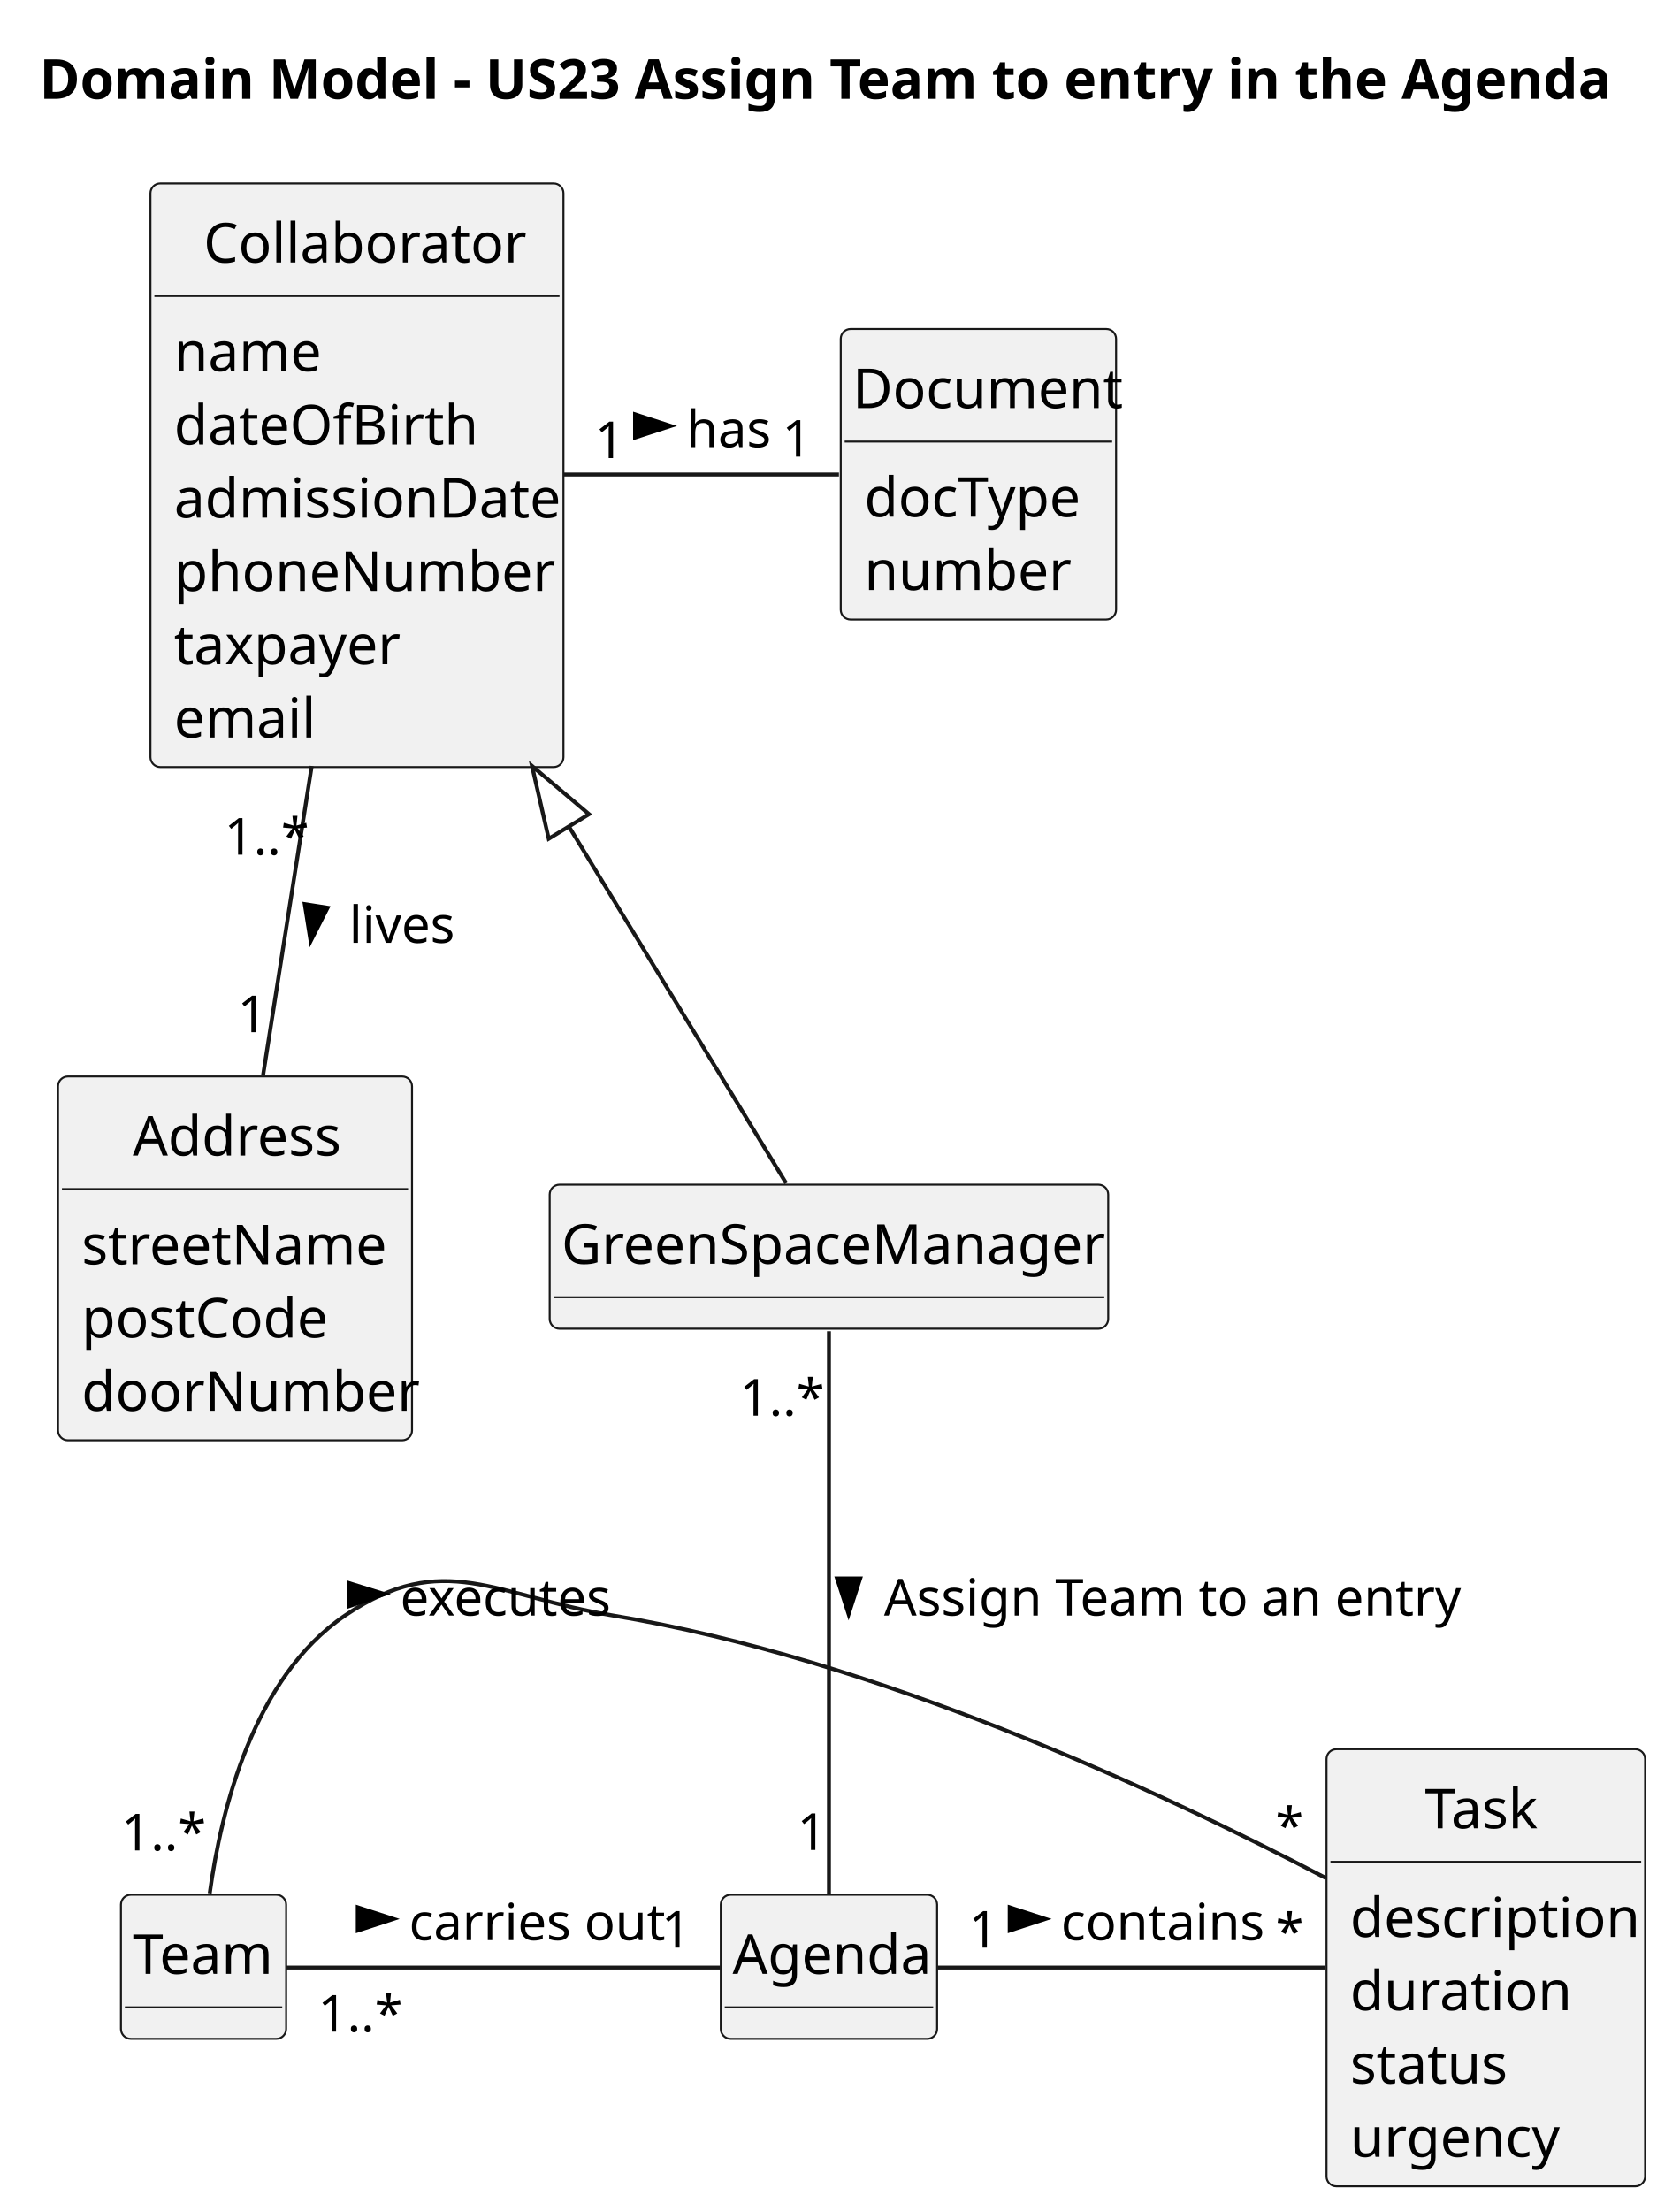
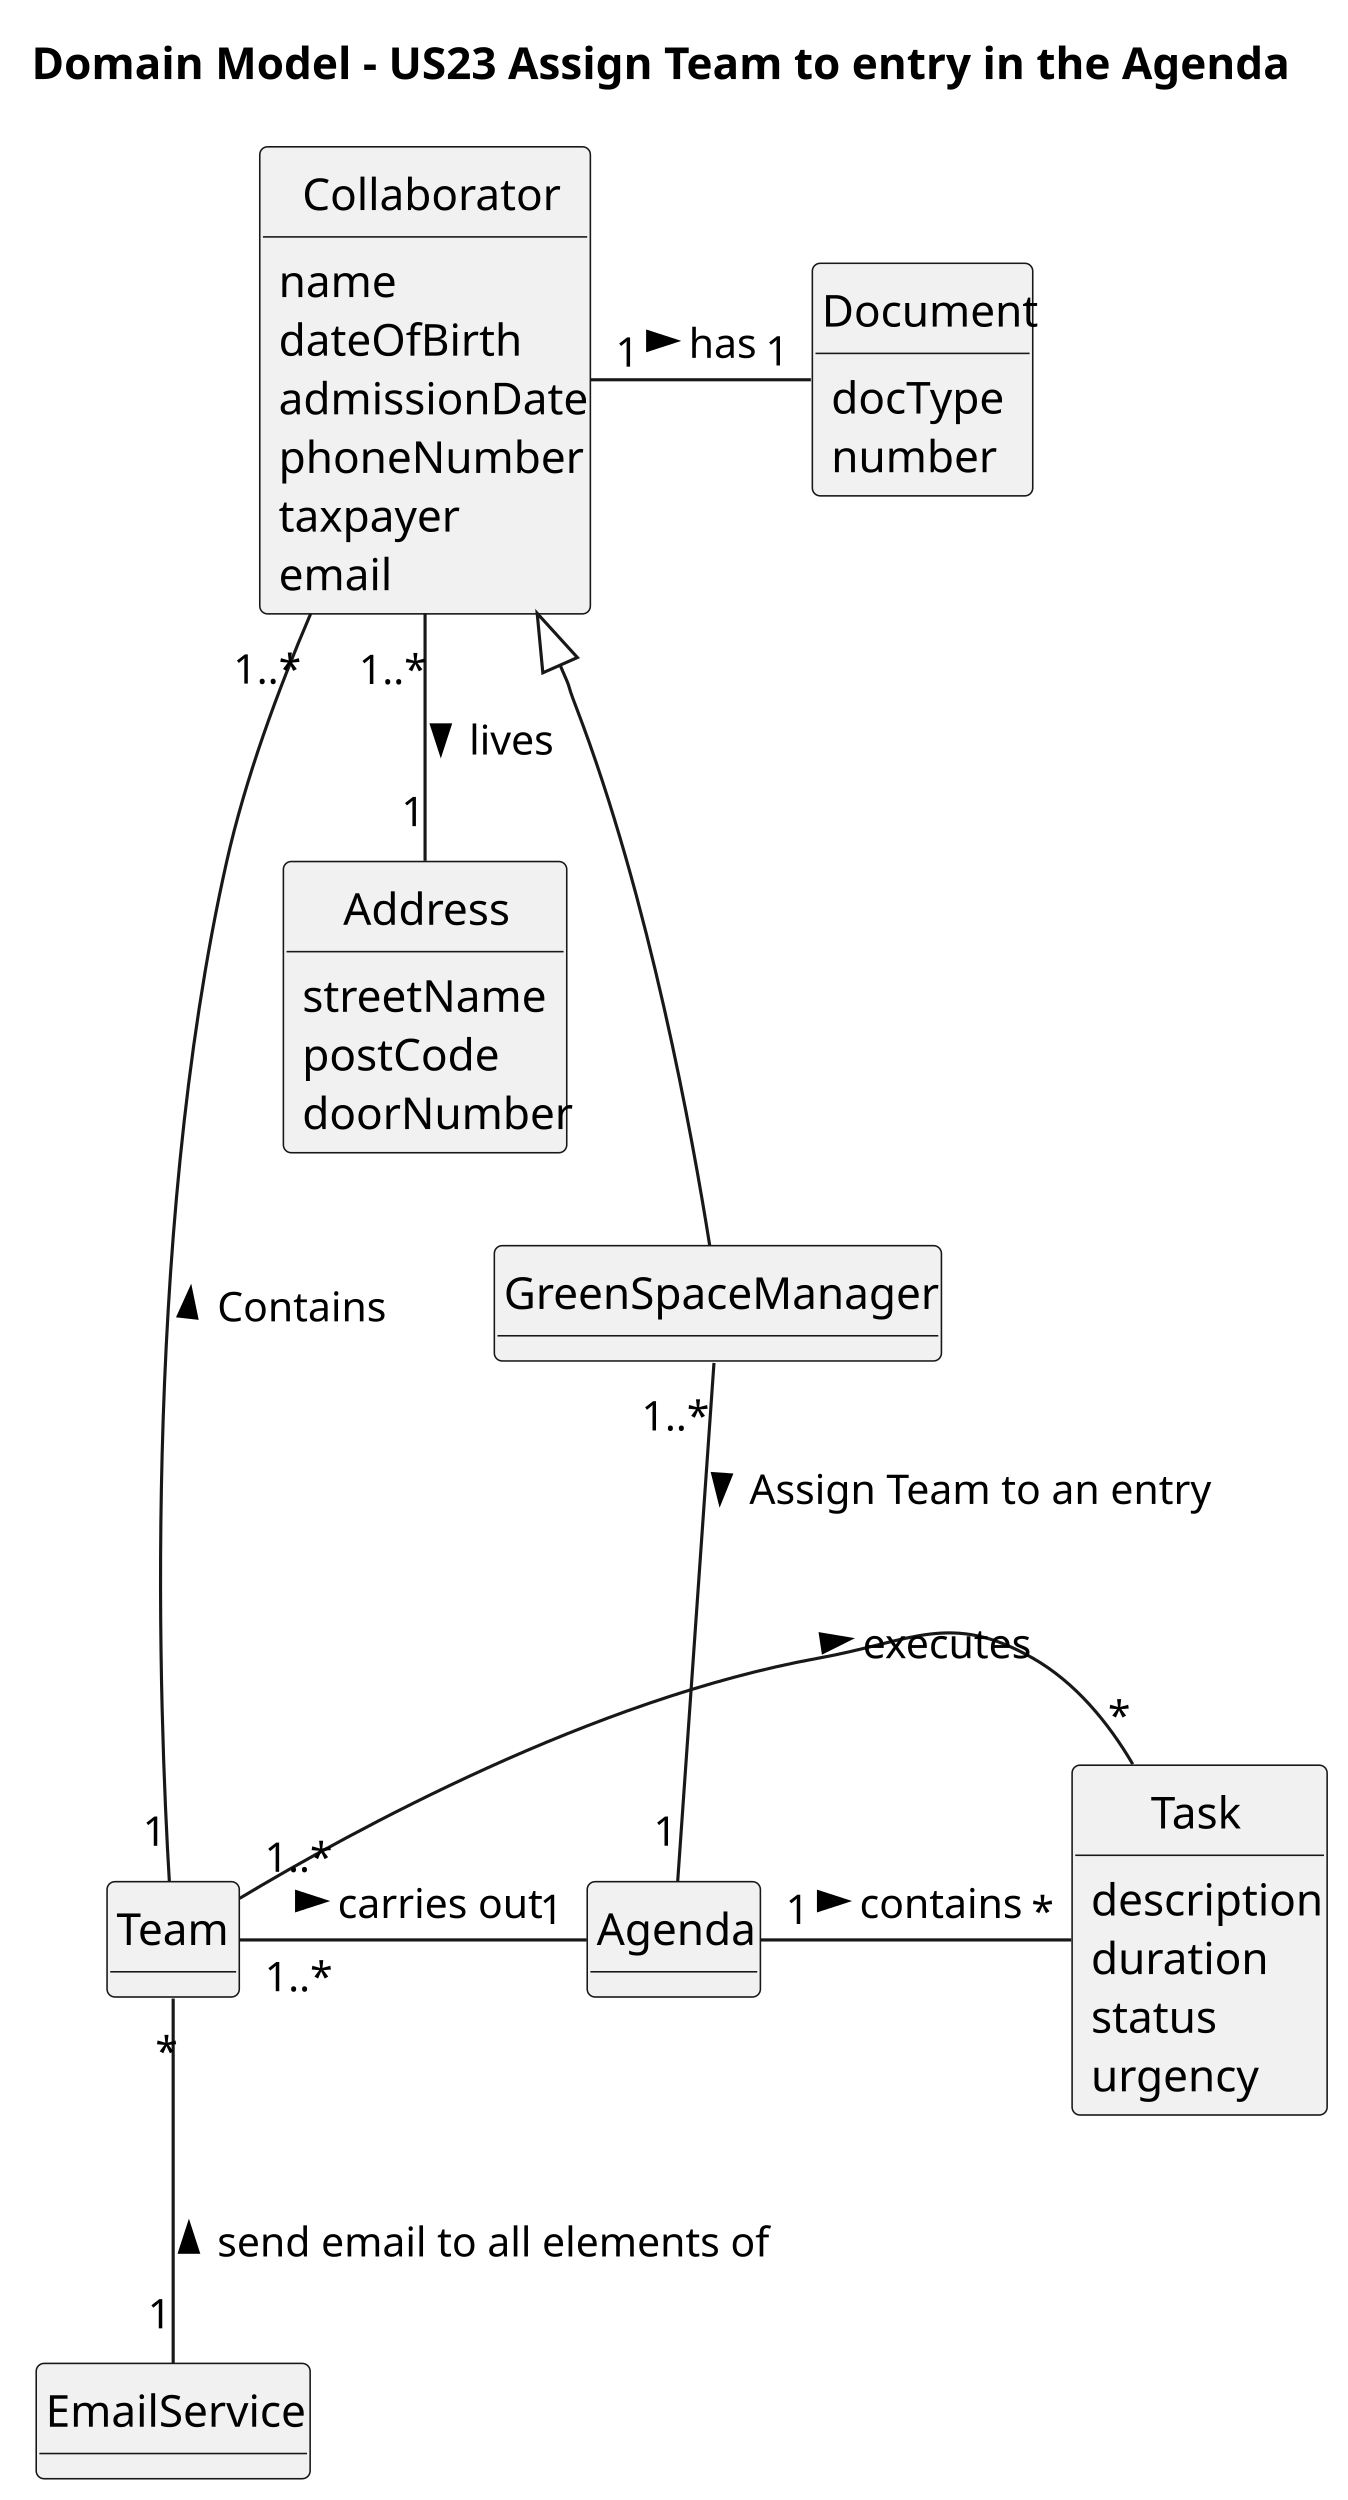
- <svg xmlns="http://www.w3.org/2000/svg" contentStyleType="text/css" height="562px" preserveAspectRatio="none" style="width:427px;height:562px;background:#FFFFFF;" version="1.1" viewBox="0 0 427 562" width="427px" zoomAndPan="magnify">
+ <svg xmlns="http://www.w3.org/2000/svg" contentStyleType="text/css" height="794px" preserveAspectRatio="none" style="width:428px;height:794px;background:#FFFFFF;" version="1.1" viewBox="0 0 428 794" width="428px" zoomAndPan="magnify">
  <defs />
  <g>
    <text fill="#000000" font-family="sans-serif" font-size="14" font-weight="bold" lengthAdjust="spacing" textLength="399" x="10" y="25.107">Domain Model - US23 Assign Team to entry in the Agenda</text>
    <g id="elem_Collaborator">
-       <rect codeLine="11" fill="#F1F1F1" height="148.348" id="Collaborator" rx="2.5" ry="2.5" style="stroke:#181818;stroke-width:0.5;" width="105" x="38.25" y="46.621" />
-       <text fill="#000000" font-family="sans-serif" font-size="14" lengthAdjust="spacing" textLength="78" x="51.75" y="66.728">Collaborator</text>
-       <line style="stroke:#181818;stroke-width:0.5;" x1="39.25" x2="142.25" y1="75.242" y2="75.242" />
-       <text fill="#000000" font-family="sans-serif" font-size="14" lengthAdjust="spacing" textLength="35" x="44.25" y="94.35">name</text>
-       <text fill="#000000" font-family="sans-serif" font-size="14" lengthAdjust="spacing" textLength="72" x="44.25" y="112.971">dateOfBirth</text>
-       <text fill="#000000" font-family="sans-serif" font-size="14" lengthAdjust="spacing" textLength="93" x="44.25" y="131.592">admissionDate</text>
-       <text fill="#000000" font-family="sans-serif" font-size="14" lengthAdjust="spacing" textLength="89" x="44.25" y="150.213">phoneNumber</text>
-       <text fill="#000000" font-family="sans-serif" font-size="14" lengthAdjust="spacing" textLength="54" x="44.25" y="168.834">taxpayer</text>
-       <text fill="#000000" font-family="sans-serif" font-size="14" lengthAdjust="spacing" textLength="33" x="44.25" y="187.455">email</text>
+       <rect codeLine="11" fill="#F1F1F1" height="148.348" id="Collaborator" rx="2.5" ry="2.5" style="stroke:#181818;stroke-width:0.5;" width="105" x="82.5" y="46.621" />
+       <text fill="#000000" font-family="sans-serif" font-size="14" lengthAdjust="spacing" textLength="78" x="96" y="66.728">Collaborator</text>
+       <line style="stroke:#181818;stroke-width:0.5;" x1="83.5" x2="186.5" y1="75.242" y2="75.242" />
+       <text fill="#000000" font-family="sans-serif" font-size="14" lengthAdjust="spacing" textLength="35" x="88.5" y="94.35">name</text>
+       <text fill="#000000" font-family="sans-serif" font-size="14" lengthAdjust="spacing" textLength="72" x="88.5" y="112.971">dateOfBirth</text>
+       <text fill="#000000" font-family="sans-serif" font-size="14" lengthAdjust="spacing" textLength="93" x="88.5" y="131.592">admissionDate</text>
+       <text fill="#000000" font-family="sans-serif" font-size="14" lengthAdjust="spacing" textLength="89" x="88.5" y="150.213">phoneNumber</text>
+       <text fill="#000000" font-family="sans-serif" font-size="14" lengthAdjust="spacing" textLength="54" x="88.5" y="168.834">taxpayer</text>
+       <text fill="#000000" font-family="sans-serif" font-size="14" lengthAdjust="spacing" textLength="33" x="88.5" y="187.455">email</text>
    </g>
    <g id="elem_Document">
-       <rect codeLine="20" fill="#F1F1F1" height="73.863" id="Document" rx="2.5" ry="2.5" style="stroke:#181818;stroke-width:0.5;" width="70" x="213.75" y="83.621" />
-       <text fill="#000000" font-family="sans-serif" font-size="14" lengthAdjust="spacing" textLength="64" x="216.75" y="103.728">Document</text>
-       <line style="stroke:#181818;stroke-width:0.5;" x1="214.75" x2="282.75" y1="112.242" y2="112.242" />
-       <text fill="#000000" font-family="sans-serif" font-size="14" lengthAdjust="spacing" textLength="55" x="219.75" y="131.35">docType</text>
-       <text fill="#000000" font-family="sans-serif" font-size="14" lengthAdjust="spacing" textLength="48" x="219.75" y="149.971">number</text>
+       <rect codeLine="20" fill="#F1F1F1" height="73.863" id="Document" rx="2.5" ry="2.5" style="stroke:#181818;stroke-width:0.5;" width="70" x="258" y="83.621" />
+       <text fill="#000000" font-family="sans-serif" font-size="14" lengthAdjust="spacing" textLength="64" x="261" y="103.728">Document</text>
+       <line style="stroke:#181818;stroke-width:0.5;" x1="259" x2="327" y1="112.242" y2="112.242" />
+       <text fill="#000000" font-family="sans-serif" font-size="14" lengthAdjust="spacing" textLength="55" x="264" y="131.35">docType</text>
+       <text fill="#000000" font-family="sans-serif" font-size="14" lengthAdjust="spacing" textLength="48" x="264" y="149.971">number</text>
    </g>
    <g id="elem_Address">
-       <rect codeLine="25" fill="#F1F1F1" height="92.484" id="Address" rx="2.5" ry="2.5" style="stroke:#181818;stroke-width:0.5;" width="90" x="14.75" y="273.621" />
-       <text fill="#000000" font-family="sans-serif" font-size="14" lengthAdjust="spacing" textLength="52" x="33.75" y="293.728">Address</text>
-       <line style="stroke:#181818;stroke-width:0.5;" x1="15.75" x2="103.75" y1="302.242" y2="302.242" />
-       <text fill="#000000" font-family="sans-serif" font-size="14" lengthAdjust="spacing" textLength="72" x="20.75" y="321.35">streetName</text>
-       <text fill="#000000" font-family="sans-serif" font-size="14" lengthAdjust="spacing" textLength="61" x="20.75" y="339.971">postCode</text>
-       <text fill="#000000" font-family="sans-serif" font-size="14" lengthAdjust="spacing" textLength="78" x="20.75" y="358.592">doorNumber</text>
+       <rect codeLine="25" fill="#F1F1F1" height="92.484" id="Address" rx="2.5" ry="2.5" style="stroke:#181818;stroke-width:0.5;" width="90" x="90" y="273.621" />
+       <text fill="#000000" font-family="sans-serif" font-size="14" lengthAdjust="spacing" textLength="52" x="109" y="293.728">Address</text>
+       <line style="stroke:#181818;stroke-width:0.5;" x1="91" x2="179" y1="302.242" y2="302.242" />
+       <text fill="#000000" font-family="sans-serif" font-size="14" lengthAdjust="spacing" textLength="72" x="96" y="321.35">streetName</text>
+       <text fill="#000000" font-family="sans-serif" font-size="14" lengthAdjust="spacing" textLength="61" x="96" y="339.971">postCode</text>
+       <text fill="#000000" font-family="sans-serif" font-size="14" lengthAdjust="spacing" textLength="78" x="96" y="358.592">doorNumber</text>
    </g>
    <g id="elem_GreenSpaceManager">
-       <rect codeLine="32" fill="#F1F1F1" height="36.621" id="GreenSpaceManager" rx="2.5" ry="2.5" style="stroke:#181818;stroke-width:0.5;" width="142" x="139.75" y="301.121" />
-       <text fill="#000000" font-family="sans-serif" font-size="14" lengthAdjust="spacing" textLength="136" x="142.75" y="321.228">GreenSpaceManager</text>
-       <line style="stroke:#181818;stroke-width:0.5;" x1="140.75" x2="280.75" y1="329.742" y2="329.742" />
+       <rect codeLine="32" fill="#F1F1F1" height="36.621" id="GreenSpaceManager" rx="2.5" ry="2.5" style="stroke:#181818;stroke-width:0.5;" width="142" x="157" y="395.621" />
+       <text fill="#000000" font-family="sans-serif" font-size="14" lengthAdjust="spacing" textLength="136" x="160" y="415.728">GreenSpaceManager</text>
+       <line style="stroke:#181818;stroke-width:0.5;" x1="158" x2="298" y1="424.242" y2="424.242" />
    </g>
    <g id="elem_Team">
-       <rect codeLine="35" fill="#F1F1F1" height="36.621" id="Team" rx="2.5" ry="2.5" style="stroke:#181818;stroke-width:0.5;" width="42" x="30.75" y="481.621" />
-       <text fill="#000000" font-family="sans-serif" font-size="14" lengthAdjust="spacing" textLength="36" x="33.75" y="501.728">Team</text>
-       <line style="stroke:#181818;stroke-width:0.5;" x1="31.75" x2="71.75" y1="510.242" y2="510.242" />
+       <rect codeLine="35" fill="#F1F1F1" height="36.621" id="Team" rx="2.5" ry="2.5" style="stroke:#181818;stroke-width:0.5;" width="42" x="34" y="597.621" />
+       <text fill="#000000" font-family="sans-serif" font-size="14" lengthAdjust="spacing" textLength="36" x="37" y="617.729">Team</text>
+       <line style="stroke:#181818;stroke-width:0.5;" x1="35" x2="75" y1="626.242" y2="626.242" />
    </g>
    <g id="elem_Agenda">
-       <rect codeLine="38" fill="#F1F1F1" height="36.621" id="Agenda" rx="2.5" ry="2.5" style="stroke:#181818;stroke-width:0.5;" width="55" x="183.25" y="481.621" />
-       <text fill="#000000" font-family="sans-serif" font-size="14" lengthAdjust="spacing" textLength="49" x="186.25" y="501.728">Agenda</text>
-       <line style="stroke:#181818;stroke-width:0.5;" x1="184.25" x2="237.25" y1="510.242" y2="510.242" />
+       <rect codeLine="38" fill="#F1F1F1" height="36.621" id="Agenda" rx="2.5" ry="2.5" style="stroke:#181818;stroke-width:0.5;" width="55" x="186.5" y="597.621" />
+       <text fill="#000000" font-family="sans-serif" font-size="14" lengthAdjust="spacing" textLength="49" x="189.5" y="617.729">Agenda</text>
+       <line style="stroke:#181818;stroke-width:0.5;" x1="187.5" x2="240.5" y1="626.242" y2="626.242" />
    </g>
    <g id="elem_Task">
-       <rect codeLine="41" fill="#F1F1F1" height="111.106" id="Task" rx="2.5" ry="2.5" style="stroke:#181818;stroke-width:0.5;" width="81" x="337.25" y="444.621" />
-       <text fill="#000000" font-family="sans-serif" font-size="14" lengthAdjust="spacing" textLength="31" x="362.25" y="464.728">Task</text>
-       <line style="stroke:#181818;stroke-width:0.5;" x1="338.25" x2="417.25" y1="473.242" y2="473.242" />
-       <text fill="#000000" font-family="sans-serif" font-size="14" lengthAdjust="spacing" textLength="69" x="343.25" y="492.35">description</text>
-       <text fill="#000000" font-family="sans-serif" font-size="14" lengthAdjust="spacing" textLength="52" x="343.25" y="510.971">duration</text>
-       <text fill="#000000" font-family="sans-serif" font-size="14" lengthAdjust="spacing" textLength="38" x="343.25" y="529.592">status</text>
-       <text fill="#000000" font-family="sans-serif" font-size="14" lengthAdjust="spacing" textLength="51" x="343.25" y="548.213">urgency</text>
+       <rect codeLine="41" fill="#F1F1F1" height="111.106" id="Task" rx="2.5" ry="2.5" style="stroke:#181818;stroke-width:0.5;" width="81" x="340.5" y="560.621" />
+       <text fill="#000000" font-family="sans-serif" font-size="14" lengthAdjust="spacing" textLength="31" x="365.5" y="580.729">Task</text>
+       <line style="stroke:#181818;stroke-width:0.5;" x1="341.5" x2="420.5" y1="589.242" y2="589.242" />
+       <text fill="#000000" font-family="sans-serif" font-size="14" lengthAdjust="spacing" textLength="69" x="346.5" y="608.35">description</text>
+       <text fill="#000000" font-family="sans-serif" font-size="14" lengthAdjust="spacing" textLength="52" x="346.5" y="626.971">duration</text>
+       <text fill="#000000" font-family="sans-serif" font-size="14" lengthAdjust="spacing" textLength="38" x="346.5" y="645.592">status</text>
+       <text fill="#000000" font-family="sans-serif" font-size="14" lengthAdjust="spacing" textLength="51" x="346.5" y="664.213">urgency</text>
+     </g>
+     <g id="elem_EmailService">
+       <rect codeLine="48" fill="#F1F1F1" height="36.621" id="EmailService" rx="2.5" ry="2.5" style="stroke:#181818;stroke-width:0.5;" width="87" x="11.5" y="750.621" />
+       <text fill="#000000" font-family="sans-serif" font-size="14" lengthAdjust="spacing" textLength="81" x="14.5" y="770.729">EmailService</text>
+       <line style="stroke:#181818;stroke-width:0.5;" x1="12.5" x2="97.5" y1="779.242" y2="779.242" />
    </g>
    <g id="link_Collaborator_Document">
-       <path codeLine="48" d="M143.36,120.621 C166.34,120.621 192.69,120.621 213.29,120.621 " fill="none" id="Collaborator-Document" style="stroke:#181818;stroke-width:1.0;" />
-       <polygon fill="#000000" points="170.5,108.267,161.455,105.328,161.455,111.206,170.5,108.267" style="stroke:#000000;stroke-width:1.0;" />
-       <text fill="#000000" font-family="sans-serif" font-size="13" lengthAdjust="spacing" textLength="21" x="174.5" y="113.649">has</text>
-       <text fill="#000000" font-family="sans-serif" font-size="13" lengthAdjust="spacing" textLength="7" x="151.25" y="116.45">1</text>
-       <text fill="#000000" font-family="sans-serif" font-size="13" lengthAdjust="spacing" textLength="7" x="198.863" y="116.07">1</text>
+       <path codeLine="52" d="M187.61,120.621 C210.59,120.621 236.94,120.621 257.54,120.621 " fill="none" id="Collaborator-Document" style="stroke:#181818;stroke-width:1.0;" />
+       <polygon fill="#000000" points="214.75,108.267,205.705,105.328,205.705,111.206,214.75,108.267" style="stroke:#000000;stroke-width:1.0;" />
+       <text fill="#000000" font-family="sans-serif" font-size="13" lengthAdjust="spacing" textLength="21" x="218.75" y="113.649">has</text>
+       <text fill="#000000" font-family="sans-serif" font-size="13" lengthAdjust="spacing" textLength="7" x="195.5" y="116.45">1</text>
+       <text fill="#000000" font-family="sans-serif" font-size="13" lengthAdjust="spacing" textLength="7" x="243.113" y="116.07">1</text>
    </g>
    <g id="link_Collaborator_Address">
-       <path codeLine="50" d="M79.25,194.701 C75.1,221.091 70.53,250.091 66.87,273.401 " fill="none" id="Collaborator-Address" style="stroke:#181818;stroke-width:1.0;" />
-       <polygon fill="#000000" points="78.973,239.206,83.282,230.727,77.475,229.814,78.973,239.206" style="stroke:#000000;stroke-width:1.0;" />
-       <text fill="#000000" font-family="sans-serif" font-size="13" lengthAdjust="spacing" textLength="25" x="88.75" y="239.649">lives</text>
-       <text fill="#000000" font-family="sans-serif" font-size="13" lengthAdjust="spacing" textLength="20" x="57.033" y="217.243">1..*</text>
-       <text fill="#000000" font-family="sans-serif" font-size="13" lengthAdjust="spacing" textLength="7" x="60.402" y="262.378">1</text>
+       <path codeLine="54" d="M135,194.701 C135,221.091 135,250.091 135,273.401 " fill="none" id="Collaborator-Address" style="stroke:#181818;stroke-width:1.0;" />
+       <polygon fill="#000000" points="140,239.267,142.939,230.221,137.061,230.221,140,239.267" style="stroke:#000000;stroke-width:1.0;" />
+       <text fill="#000000" font-family="sans-serif" font-size="13" lengthAdjust="spacing" textLength="25" x="149" y="239.649">lives</text>
+       <text fill="#000000" font-family="sans-serif" font-size="13" lengthAdjust="spacing" textLength="20" x="113.969" y="217.243">1..*</text>
+       <text fill="#000000" font-family="sans-serif" font-size="13" lengthAdjust="spacing" textLength="7" x="127.486" y="262.378">1</text>
    </g>
    <g id="link_Collaborator_GreenSpaceManager">
-       <path codeLine="52" d="M144.626,210.072 C167.976,248.392 185.31,276.861 199.87,300.761 " fill="none" id="Collaborator-backto-GreenSpaceManager" style="stroke:#181818;stroke-width:1.0;" />
-       <polygon fill="none" points="135.26,194.701,139.503,213.194,149.75,206.95,135.26,194.701" style="stroke:#181818;stroke-width:1.0;" />
+       <path codeLine="56" d="M177.888,211.254 C182.278,221.184 179.25,214.861 183,224.621 C206.27,285.241 220.03,361.601 225.39,395.501 " fill="none" id="Collaborator-backto-GreenSpaceManager" style="stroke:#181818;stroke-width:1.0;" />
+       <polygon fill="none" points="170.61,194.791,172.4,213.68,183.376,208.828,170.61,194.791" style="stroke:#181818;stroke-width:1.0;" />
    </g>
    <g id="link_GreenSpaceManager_Agenda">
-       <path codeLine="54" d="M210.75,338.391 C210.75,372.601 210.75,447.271 210.75,481.421 " fill="none" id="GreenSpaceManager-Agenda" style="stroke:#181818;stroke-width:1.0;" />
-       <polygon fill="#000000" points="215.75,410.267,218.689,401.221,212.811,401.221,215.75,410.267" style="stroke:#000000;stroke-width:1.0;" />
-       <text fill="#000000" font-family="sans-serif" font-size="13" lengthAdjust="spacing" textLength="142" x="224.75" y="410.649">Assign Team to an entry</text>
-       <text fill="#000000" font-family="sans-serif" font-size="13" lengthAdjust="spacing" textLength="20" x="188.062" y="359.838">1..*</text>
-       <text fill="#000000" font-family="sans-serif" font-size="13" lengthAdjust="spacing" textLength="7" x="202.678" y="470.222">1</text>
+       <path codeLine="58" d="M226.76,432.871 C224.1,470.821 217.89,559.491 215.24,597.411 " fill="none" id="GreenSpaceManager-Agenda" style="stroke:#181818;stroke-width:1.0;" />
+       <polygon fill="#000000" points="228.651,477.254,232.214,468.437,226.351,468.026,228.651,477.254" style="stroke:#000000;stroke-width:1.0;" />
+       <text fill="#000000" font-family="sans-serif" font-size="13" lengthAdjust="spacing" textLength="142" x="238" y="477.649">Assign Team to an entry</text>
+       <text fill="#000000" font-family="sans-serif" font-size="13" lengthAdjust="spacing" textLength="20" x="203.739" y="454.313">1..*</text>
+       <text fill="#000000" font-family="sans-serif" font-size="13" lengthAdjust="spacing" textLength="7" x="207.548" y="586.209">1</text>
    </g>
    <g id="link_Team_Agenda">
-       <path codeLine="56" d="M72.86,500.121 C101.25,500.121 151.76,500.121 183.13,500.121 " fill="none" id="Team-Agenda" style="stroke:#181818;stroke-width:1.0;" />
-       <polygon fill="#000000" points="100,487.767,90.955,484.828,90.955,490.705,100,487.767" style="stroke:#000000;stroke-width:1.0;" />
-       <text fill="#000000" font-family="sans-serif" font-size="13" lengthAdjust="spacing" textLength="61" x="104" y="493.149">carries out</text>
-       <text fill="#000000" font-family="sans-serif" font-size="13" lengthAdjust="spacing" textLength="20" x="80.832" y="516.413">1..*</text>
-       <text fill="#000000" font-family="sans-serif" font-size="13" lengthAdjust="spacing" textLength="7" x="168.155" y="495.057">1</text>
+       <path codeLine="60" d="M76.11,616.121 C104.5,616.121 155.01,616.121 186.38,616.121 " fill="none" id="Team-Agenda" style="stroke:#181818;stroke-width:1.0;" />
+       <polygon fill="#000000" points="103.25,603.767,94.205,600.828,94.205,606.706,103.25,603.767" style="stroke:#000000;stroke-width:1.0;" />
+       <text fill="#000000" font-family="sans-serif" font-size="13" lengthAdjust="spacing" textLength="61" x="107.25" y="609.149">carries out</text>
+       <text fill="#000000" font-family="sans-serif" font-size="13" lengthAdjust="spacing" textLength="20" x="84.082" y="632.413">1..*</text>
+       <text fill="#000000" font-family="sans-serif" font-size="13" lengthAdjust="spacing" textLength="7" x="171.405" y="611.057">1</text>
    </g>
    <g id="link_Team_Task">
-       <path codeLine="58" d="M53.32,481.251 C56.22,459.991 64.44,426.371 87.75,410.621 C112.79,393.701 125.93,405.691 155.75,410.621 C222.37,421.641 293.87,454.731 337.2,477.431 " fill="none" id="Team-Task" style="stroke:#181818;stroke-width:1.0;" />
-       <polygon fill="#000000" points="97.749,405.199,88.666,402.382,88.745,408.26,97.749,405.199" style="stroke:#000000;stroke-width:1.0;" />
-       <text fill="#000000" font-family="sans-serif" font-size="13" lengthAdjust="spacing" textLength="53" x="101.75" y="410.649">executes</text>
-       <text fill="#000000" font-family="sans-serif" font-size="13" lengthAdjust="spacing" textLength="20" x="30.844" y="470.338">1..*</text>
-       <text fill="#000000" font-family="sans-serif" font-size="13" lengthAdjust="spacing" textLength="5" x="324.263" y="468.726">*</text>
+       <path codeLine="62" d="M76.08,602.931 C112.09,581.341 188.54,539.531 260,526.621 C289.74,521.251 301.74,511.651 328,526.621 C341.49,534.311 351.9,546.931 359.77,560.311 " fill="none" id="Team-Task" style="stroke:#181818;stroke-width:1.0;" />
+       <polygon fill="#000000" points="269.945,520.524,260.563,518.961,261.436,524.774,269.945,520.524" style="stroke:#000000;stroke-width:1.0;" />
+       <text fill="#000000" font-family="sans-serif" font-size="13" lengthAdjust="spacing" textLength="53" x="274" y="526.649">executes</text>
+       <text fill="#000000" font-family="sans-serif" font-size="13" lengthAdjust="spacing" textLength="20" x="84.044" y="594.487">1..*</text>
+       <text fill="#000000" font-family="sans-serif" font-size="13" lengthAdjust="spacing" textLength="5" x="351.878" y="549.513">*</text>
    </g>
    <g id="link_Agenda_Task">
-       <path codeLine="60" d="M238.33,500.121 C265.19,500.121 306.35,500.121 337,500.121 " fill="none" id="Agenda-Task" style="stroke:#181818;stroke-width:1.0;" />
-       <polygon fill="#000000" points="265.75,487.767,256.705,484.828,256.705,490.705,265.75,487.767" style="stroke:#000000;stroke-width:1.0;" />
-       <text fill="#000000" font-family="sans-serif" font-size="13" lengthAdjust="spacing" textLength="49" x="269.75" y="493.149">contains</text>
-       <text fill="#000000" font-family="sans-serif" font-size="13" lengthAdjust="spacing" textLength="7" x="246.294" y="495.057">1</text>
-       <text fill="#000000" font-family="sans-serif" font-size="13" lengthAdjust="spacing" textLength="5" x="324.296" y="495.652">*</text>
+       <path codeLine="64" d="M241.58,616.121 C268.44,616.121 309.6,616.121 340.25,616.121 " fill="none" id="Agenda-Task" style="stroke:#181818;stroke-width:1.0;" />
+       <polygon fill="#000000" points="269,603.767,259.955,600.828,259.955,606.706,269,603.767" style="stroke:#000000;stroke-width:1.0;" />
+       <text fill="#000000" font-family="sans-serif" font-size="13" lengthAdjust="spacing" textLength="49" x="273" y="609.149">contains</text>
+       <text fill="#000000" font-family="sans-serif" font-size="13" lengthAdjust="spacing" textLength="7" x="249.544" y="611.057">1</text>
+       <text fill="#000000" font-family="sans-serif" font-size="13" lengthAdjust="spacing" textLength="5" x="327.546" y="611.652">*</text>
+     </g>
+     <g id="link_Team_EmailService">
+       <path codeLine="66" d="M55,634.741 C55,663.831 55,721.591 55,750.621 " fill="none" id="Team-EmailService" style="stroke:#181818;stroke-width:1.0;" />
+       <polygon fill="#000000" points="60,706.267,57.061,715.312,62.939,715.312,60,706.267" style="stroke:#000000;stroke-width:1.0;" />
+       <text fill="#000000" font-family="sans-serif" font-size="13" lengthAdjust="spacing" textLength="166" x="69" y="716.649">send email to all elements of</text>
+       <text fill="#000000" font-family="sans-serif" font-size="13" lengthAdjust="spacing" textLength="5" x="49.328" y="656.148">*</text>
+       <text fill="#000000" font-family="sans-serif" font-size="13" lengthAdjust="spacing" textLength="7" x="46.928" y="739.483">1</text>
+     </g>
+     <g id="link_Collaborator_Team">
+       <path codeLine="68" d="M98.66,194.941 C88.17,219.391 77.96,247.141 72,273.621 C44.7,394.951 50.7,546.401 53.78,597.421 " fill="none" id="Collaborator-Team" style="stroke:#181818;stroke-width:1.0;" />
+       <polygon fill="#000000" points="60.554,409.297,56.631,417.961,62.472,418.613,60.554,409.297" style="stroke:#000000;stroke-width:1.0;" />
+       <text fill="#000000" font-family="sans-serif" font-size="13" lengthAdjust="spacing" textLength="51" x="69" y="419.649">Contains</text>
+       <text fill="#000000" font-family="sans-serif" font-size="13" lengthAdjust="spacing" textLength="20" x="74.098" y="217.119">1..*</text>
+       <text fill="#000000" font-family="sans-serif" font-size="13" lengthAdjust="spacing" textLength="7" x="45.334" y="586.222">1</text>
    </g>
  </g>
</svg>
